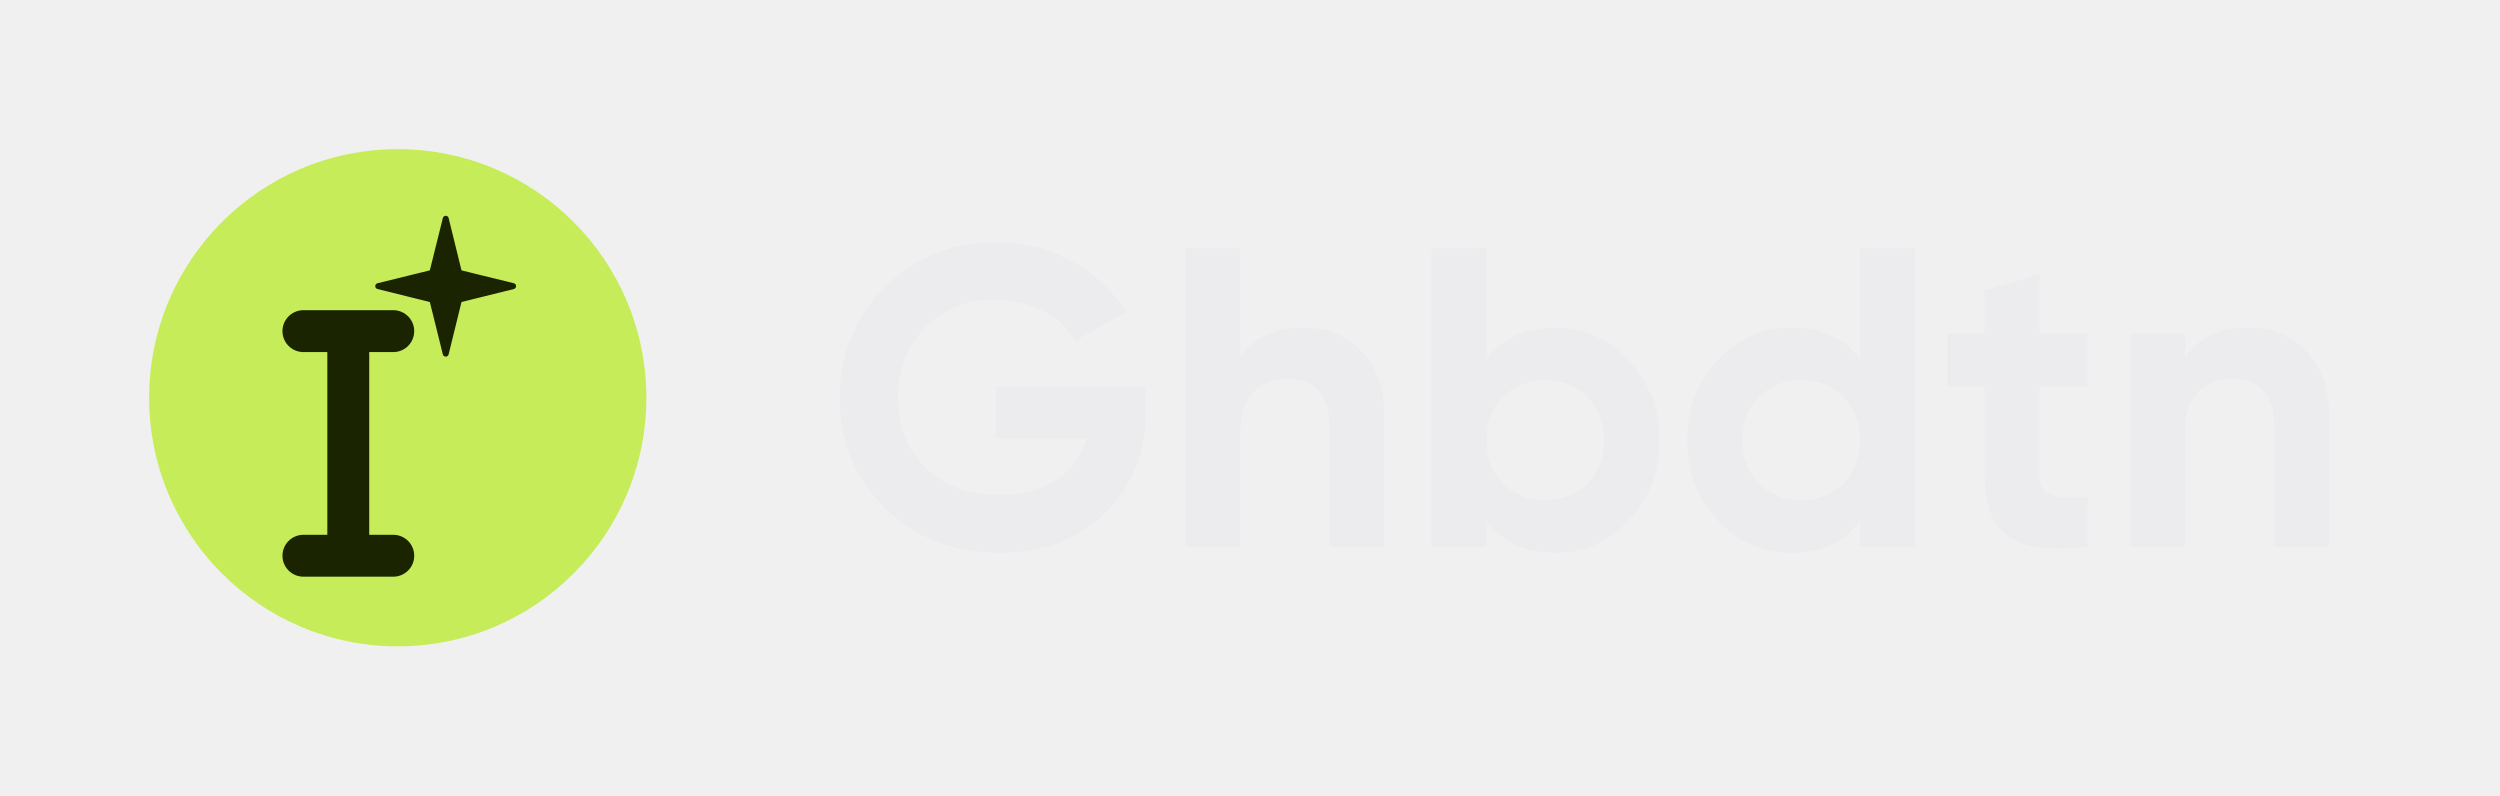
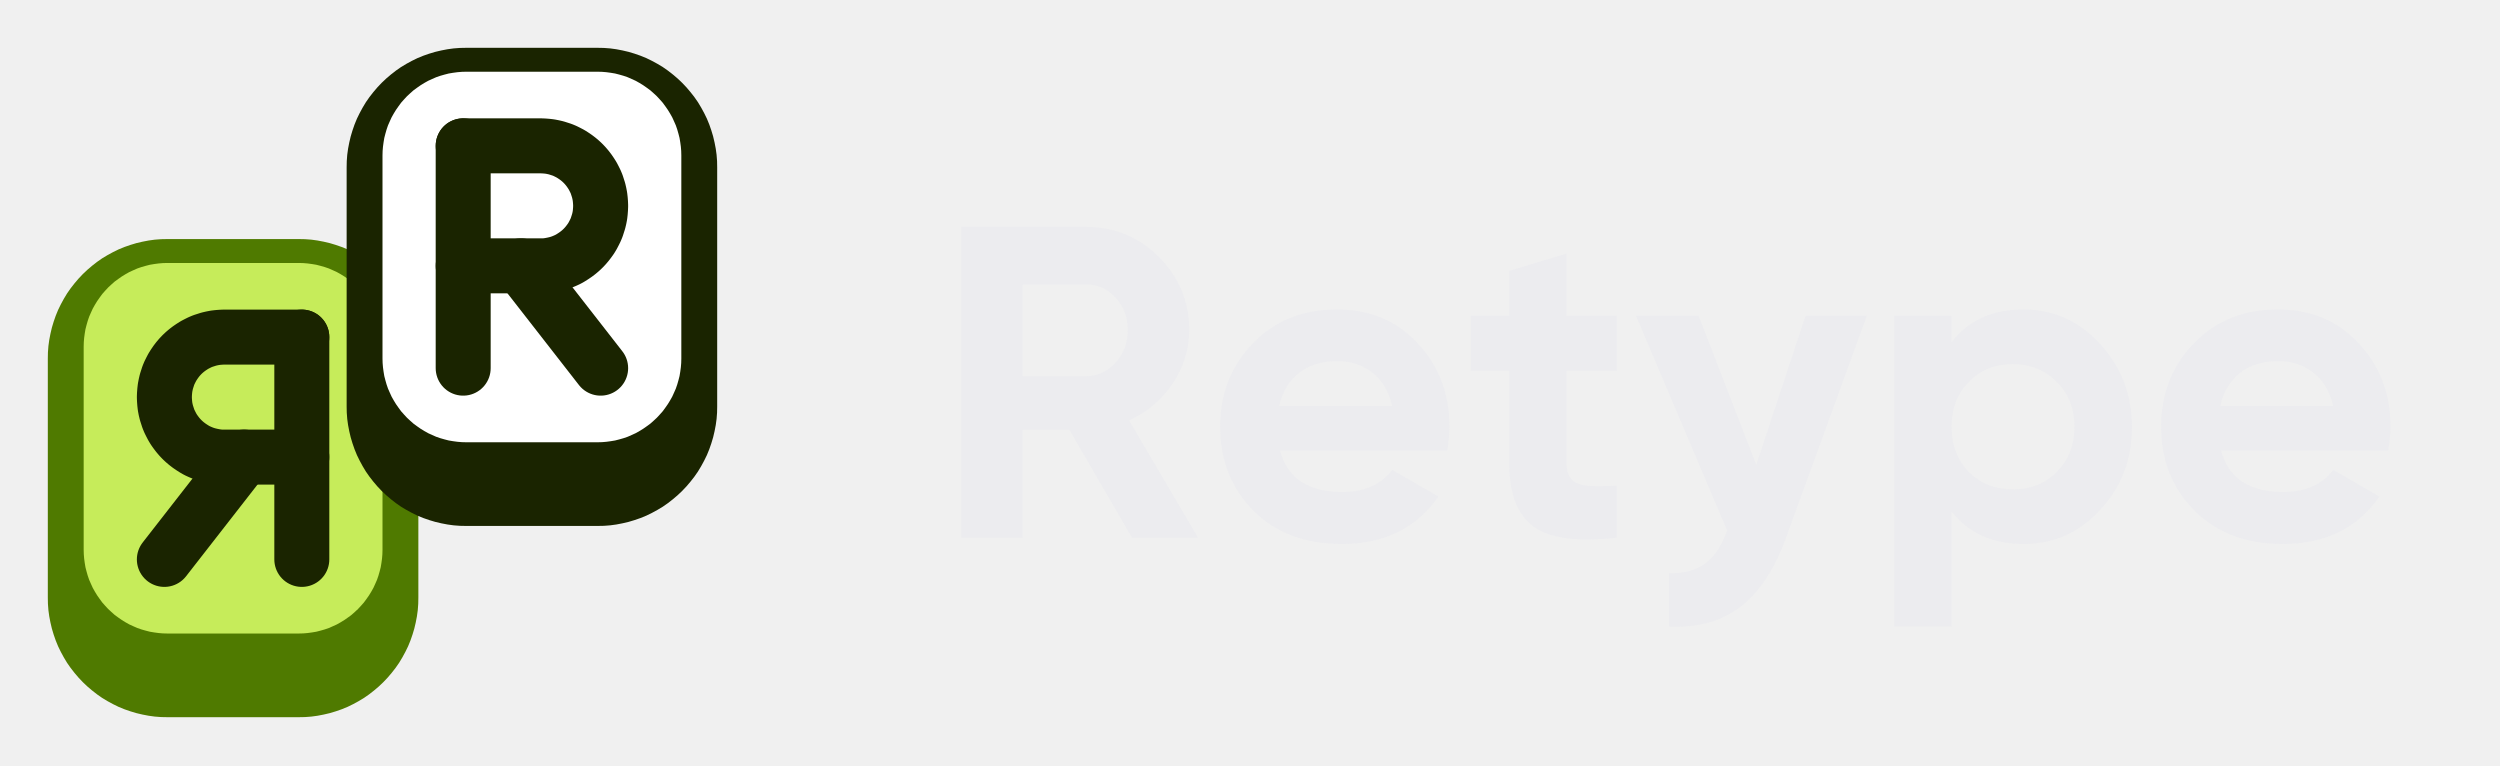
- <svg xmlns="http://www.w3.org/2000/svg" viewBox="0 0 201.13 64" width="201.13" height="64">
-   <circle cx="32.0" cy="32" r="20.0" fill="#c6ec5a" />
-   <path d="M28.02 26.64L28.02 44.71M24.41 26.64L31.64 26.64M24.41 44.71L31.64 44.71" fill="none" stroke="#1a2400" stroke-width="3.37" stroke-linecap="round" />
-   <path d="M35.86 17.60L36.93 21.95L41.28 23.02L36.93 24.10L35.86 28.45L34.78 24.10L30.43 23.02L34.78 21.95Z" fill="#1a2400" stroke="#1a2400" stroke-width="0.48" stroke-linejoin="round" />
-   <path d="M80.16 31.10H92.19V32.95Q92.19 38.09 88.90 41.28Q85.61 44.47 80.41 44.47Q74.85 44.47 71.19 40.87Q67.55 37.24 67.55 32.01Q67.55 26.78 71.15 23.15Q74.78 19.51 80.12 19.51Q83.45 19.51 86.23 21.02Q89.01 22.53 90.58 25.10L86.53 27.43Q85.68 25.96 83.93 25.03Q82.18 24.10 80.09 24.10Q76.63 24.10 74.43 26.36Q72.24 28.55 72.24 32.02Q72.24 35.41 74.47 37.64Q76.69 39.83 80.44 39.83Q83.15 39.83 84.97 38.64Q86.78 37.44 87.42 35.28H80.16ZM104.89 26.36Q107.74 26.36 109.53 28.25Q111.39 30.18 111.37 33.46V43.98H106.95V34.01Q106.95 32.33 106.05 31.41Q105.14 30.48 103.55 30.48Q101.81 30.48 100.80 31.56Q99.79 32.64 99.79 34.73V43.98H95.37V19.98H99.79V28.77Q101.36 26.36 104.89 26.36ZM125.14 26.36Q128.61 26.36 131.04 29.00Q133.50 31.65 133.51 35.41Q133.51 39.25 131.04 41.86Q128.64 44.47 125.14 44.47Q121.55 44.47 119.59 41.96V43.98H115.17V19.98H119.59V28.87Q121.55 26.36 125.14 26.36ZM120.93 38.91Q122.27 40.25 124.32 40.25Q126.38 40.25 127.71 38.91Q129.08 37.54 129.08 35.41Q129.08 33.29 127.71 31.95Q126.37 30.58 124.32 30.58Q122.27 30.58 120.93 31.95Q119.59 33.29 119.59 35.41Q119.59 37.54 120.93 38.91ZM149.65 28.87V19.98H154.07V43.98H149.65V41.96Q147.69 44.47 144.09 44.47Q140.63 44.47 138.17 41.86Q135.74 39.21 135.74 35.43Q135.74 31.65 138.17 29.00Q140.63 26.36 144.09 26.36Q147.69 26.36 149.65 28.87ZM141.50 38.91Q142.90 40.25 144.94 40.25Q146.97 40.25 148.31 38.91Q149.65 37.54 149.65 35.41Q149.65 33.29 148.31 31.95Q146.97 30.58 144.92 30.58Q142.87 30.58 141.51 31.93Q140.16 33.29 140.16 35.41Q140.16 37.54 141.50 38.91ZM167.96 26.85V31.10H164.07V38.23Q164.07 39.11 164.52 39.52Q164.96 39.93 165.82 39.98Q166.68 40.03 167.96 39.97V43.98Q163.47 44.50 161.56 43.15Q159.66 41.79 159.66 38.23V31.10H156.68V26.85H159.66V23.38L164.07 22.04V26.85ZM180.89 26.36Q183.74 26.36 185.53 28.25Q187.39 30.18 187.37 33.46V43.98H182.95V34.01Q182.95 32.33 182.05 31.41Q181.14 30.48 179.55 30.48Q177.81 30.48 176.80 31.56Q175.79 32.64 175.79 34.73V43.98H171.37V26.85H175.79V28.77Q177.36 26.36 180.89 26.36Z" fill="#ececef" />
+ <svg xmlns="http://www.w3.org/2000/svg" viewBox="0 0 209.15 64" width="209.15" height="64">
+   <path d="M25.00 20.00 L25.52 20.01 L26.05 20.05 L26.56 20.12 L27.08 20.22 L27.59 20.34 L28.09 20.49 L28.58 20.66 L29.07 20.86 L29.54 21.09 L30.00 21.34 L30.45 21.61 L30.88 21.91 L31.29 22.23 L31.69 22.57 L32.07 22.93 L32.43 23.31 L32.77 23.71 L33.09 24.12 L33.39 24.55 L33.66 25.00 L33.91 25.46 L34.14 25.93 L34.34 26.42 L34.51 26.91 L34.66 27.41 L34.78 27.92 L34.88 28.44 L34.95 28.95 L34.99 29.48 L35.00 30.00 L35.00 50.00 L34.99 50.52 L34.95 51.05 L34.88 51.56 L34.78 52.08 L34.66 52.59 L34.51 53.09 L34.34 53.58 L34.14 54.07 L33.91 54.54 L33.66 55.00 L33.39 55.45 L33.09 55.88 L32.77 56.29 L32.43 56.69 L32.07 57.07 L31.69 57.43 L31.29 57.77 L30.88 58.09 L30.45 58.39 L30.00 58.66 L29.54 58.91 L29.07 59.14 L28.58 59.34 L28.09 59.51 L27.59 59.66 L27.08 59.78 L26.56 59.88 L26.05 59.95 L25.52 59.99 L25.00 60.00 L14.00 60.00 L13.48 59.99 L12.95 59.95 L12.44 59.88 L11.92 59.78 L11.41 59.66 L10.91 59.51 L10.42 59.34 L9.93 59.14 L9.46 58.91 L9.00 58.66 L8.55 58.39 L8.12 58.09 L7.71 57.77 L7.31 57.43 L6.93 57.07 L6.57 56.69 L6.23 56.29 L5.91 55.88 L5.61 55.45 L5.34 55.00 L5.09 54.54 L4.86 54.07 L4.66 53.58 L4.49 53.09 L4.34 52.59 L4.22 52.08 L4.12 51.56 L4.05 51.05 L4.01 50.52 L4.00 50.00 L4.00 30.00 L4.01 29.48 L4.05 28.95 L4.12 28.44 L4.22 27.92 L4.34 27.41 L4.49 26.91 L4.66 26.42 L4.86 25.93 L5.09 25.46 L5.34 25.00 L5.61 24.55 L5.91 24.12 L6.23 23.71 L6.57 23.31 L6.93 22.93 L7.31 22.57 L7.71 22.23 L8.12 21.91 L8.55 21.61 L9.00 21.34 L9.46 21.09 L9.93 20.86 L10.42 20.66 L10.91 20.49 L11.41 20.34 L11.92 20.22 L12.44 20.12 L12.95 20.05 L13.48 20.01 L14.00 20.00 Z" fill="#4f7a00" />
+   <path d="M25.00 22.00 L25.37 22.01 L25.73 22.04 L26.10 22.09 L26.46 22.15 L26.81 22.24 L27.16 22.34 L27.51 22.46 L27.85 22.61 L28.18 22.76 L28.50 22.94 L28.81 23.13 L29.11 23.34 L29.41 23.56 L29.68 23.80 L29.95 24.05 L30.20 24.32 L30.44 24.59 L30.66 24.89 L30.87 25.19 L31.06 25.50 L31.24 25.82 L31.39 26.15 L31.54 26.49 L31.66 26.84 L31.76 27.19 L31.85 27.54 L31.91 27.90 L31.96 28.27 L31.99 28.63 L32.00 29.00 L32.00 46.00 L31.99 46.37 L31.96 46.73 L31.91 47.10 L31.85 47.46 L31.76 47.81 L31.66 48.16 L31.54 48.51 L31.39 48.85 L31.24 49.18 L31.06 49.50 L30.87 49.81 L30.66 50.11 L30.44 50.41 L30.20 50.68 L29.95 50.95 L29.68 51.20 L29.41 51.44 L29.11 51.66 L28.81 51.87 L28.50 52.06 L28.18 52.24 L27.85 52.39 L27.51 52.54 L27.16 52.66 L26.81 52.76 L26.46 52.85 L26.10 52.91 L25.73 52.96 L25.37 52.99 L25.00 53.00 L14.00 53.00 L13.63 52.99 L13.27 52.96 L12.90 52.91 L12.54 52.85 L12.19 52.76 L11.84 52.66 L11.49 52.54 L11.15 52.39 L10.82 52.24 L10.50 52.06 L10.19 51.87 L9.89 51.66 L9.59 51.44 L9.32 51.20 L9.05 50.95 L8.80 50.68 L8.56 50.41 L8.34 50.11 L8.13 49.81 L7.94 49.50 L7.76 49.18 L7.61 48.85 L7.46 48.51 L7.34 48.16 L7.24 47.81 L7.15 47.46 L7.09 47.10 L7.04 46.73 L7.01 46.37 L7.00 46.00 L7.00 29.00 L7.01 28.63 L7.04 28.27 L7.09 27.90 L7.15 27.54 L7.24 27.19 L7.34 26.84 L7.46 26.49 L7.61 26.15 L7.76 25.82 L7.94 25.50 L8.13 25.19 L8.34 24.89 L8.56 24.59 L8.80 24.32 L9.05 24.05 L9.32 23.80 L9.59 23.56 L9.89 23.34 L10.19 23.13 L10.50 22.94 L10.82 22.76 L11.15 22.61 L11.49 22.46 L11.84 22.34 L12.19 22.24 L12.54 22.15 L12.90 22.09 L13.27 22.04 L13.63 22.01 L14.00 22.00 Z" fill="#c6ec5a" />
+   <path d="M25.25 28.20 L25.25 46.80" fill="none" stroke="#1a2400" stroke-width="4.60" stroke-linecap="round" stroke-linejoin="round" />
+   <path d="M25.25 28.20 L18.77 28.20 L18.77 28.20 L18.51 28.21 L18.25 28.23 L17.99 28.26 L17.73 28.31 L17.47 28.37 L17.22 28.45 L16.97 28.53 L16.73 28.63 L16.49 28.75 L16.26 28.87 L16.04 29.01 L15.82 29.16 L15.61 29.32 L15.41 29.49 L15.22 29.67 L15.04 29.86 L14.87 30.06 L14.71 30.27 L14.56 30.49 L14.42 30.71 L14.30 30.94 L14.18 31.18 L14.08 31.42 L14.00 31.67 L13.92 31.92 L13.86 32.18 L13.81 32.44 L13.78 32.70 L13.76 32.96 L13.75 33.22 L13.76 33.48 L13.78 33.75 L13.81 34.01 L13.86 34.27 L13.92 34.52 L14.00 34.77 L14.08 35.02 L14.18 35.26 L14.30 35.50 L14.42 35.73 L14.56 35.96 L14.71 36.17 L14.87 36.38 L15.04 36.58 L15.22 36.77 L15.41 36.95 L15.61 37.12 L15.82 37.28 L16.04 37.43 L16.26 37.57 L16.49 37.70 L16.73 37.81 L16.97 37.91 L17.22 38.00 L17.47 38.07 L17.73 38.13 L17.99 38.18 L18.25 38.22 L18.51 38.24 L18.77 38.24 L25.25 38.24" fill="none" stroke="#1a2400" stroke-width="4.60" stroke-linecap="round" stroke-linejoin="round" />
+   <path d="M20.42 38.24 L13.75 46.80" fill="none" stroke="#1a2400" stroke-width="4.60" stroke-linecap="round" stroke-linejoin="round" />
+   <path d="M50.00 4.00 L50.52 4.01 L51.05 4.05 L51.56 4.12 L52.08 4.22 L52.59 4.34 L53.09 4.49 L53.58 4.66 L54.07 4.86 L54.54 5.09 L55.00 5.34 L55.45 5.61 L55.88 5.91 L56.29 6.23 L56.69 6.57 L57.07 6.93 L57.43 7.31 L57.77 7.71 L58.09 8.12 L58.39 8.55 L58.66 9.00 L58.91 9.46 L59.14 9.93 L59.34 10.42 L59.51 10.91 L59.66 11.41 L59.78 11.92 L59.88 12.44 L59.95 12.95 L59.99 13.48 L60.00 14.00 L60.00 34.00 L59.99 34.52 L59.95 35.05 L59.88 35.56 L59.78 36.08 L59.66 36.59 L59.51 37.09 L59.34 37.58 L59.14 38.07 L58.91 38.54 L58.66 39.00 L58.39 39.45 L58.09 39.88 L57.77 40.29 L57.43 40.69 L57.07 41.07 L56.69 41.43 L56.29 41.77 L55.88 42.09 L55.45 42.39 L55.00 42.66 L54.54 42.91 L54.07 43.14 L53.58 43.34 L53.09 43.51 L52.59 43.66 L52.08 43.78 L51.56 43.88 L51.05 43.95 L50.52 43.99 L50.00 44.00 L39.00 44.00 L38.48 43.99 L37.95 43.95 L37.44 43.88 L36.92 43.78 L36.41 43.66 L35.91 43.51 L35.42 43.34 L34.93 43.14 L34.46 42.91 L34.00 42.66 L33.55 42.39 L33.12 42.09 L32.71 41.77 L32.31 41.43 L31.93 41.07 L31.57 40.69 L31.23 40.29 L30.91 39.88 L30.61 39.45 L30.34 39.00 L30.09 38.54 L29.86 38.07 L29.66 37.58 L29.49 37.09 L29.34 36.59 L29.22 36.08 L29.12 35.56 L29.05 35.05 L29.01 34.52 L29.00 34.00 L29.00 14.00 L29.01 13.48 L29.05 12.95 L29.12 12.44 L29.22 11.92 L29.34 11.41 L29.49 10.91 L29.66 10.42 L29.86 9.93 L30.09 9.46 L30.34 9.00 L30.61 8.55 L30.91 8.12 L31.23 7.71 L31.57 7.31 L31.93 6.93 L32.31 6.57 L32.71 6.23 L33.12 5.91 L33.55 5.61 L34.00 5.34 L34.46 5.09 L34.93 4.86 L35.42 4.66 L35.91 4.49 L36.41 4.34 L36.92 4.22 L37.44 4.12 L37.95 4.05 L38.48 4.01 L39.00 4.00 Z" fill="#1a2400" />
+   <path d="M50.00 6.00 L50.37 6.01 L50.73 6.04 L51.10 6.09 L51.46 6.15 L51.81 6.24 L52.16 6.34 L52.51 6.46 L52.85 6.61 L53.18 6.76 L53.50 6.94 L53.81 7.13 L54.11 7.34 L54.41 7.56 L54.68 7.80 L54.95 8.05 L55.20 8.32 L55.44 8.59 L55.66 8.89 L55.87 9.19 L56.06 9.50 L56.24 9.82 L56.39 10.15 L56.54 10.49 L56.66 10.84 L56.76 11.19 L56.85 11.54 L56.91 11.90 L56.96 12.27 L56.99 12.63 L57.00 13.00 L57.00 30.00 L56.99 30.37 L56.96 30.73 L56.91 31.10 L56.85 31.46 L56.76 31.81 L56.66 32.16 L56.54 32.51 L56.39 32.85 L56.24 33.18 L56.06 33.50 L55.87 33.81 L55.66 34.11 L55.44 34.41 L55.20 34.68 L54.95 34.95 L54.68 35.20 L54.41 35.44 L54.11 35.66 L53.81 35.87 L53.50 36.06 L53.18 36.24 L52.85 36.39 L52.51 36.54 L52.16 36.66 L51.81 36.76 L51.46 36.85 L51.10 36.91 L50.73 36.96 L50.37 36.99 L50.00 37.00 L39.00 37.00 L38.63 36.99 L38.27 36.96 L37.90 36.91 L37.54 36.85 L37.19 36.76 L36.84 36.66 L36.49 36.54 L36.15 36.39 L35.82 36.24 L35.50 36.06 L35.19 35.87 L34.89 35.66 L34.59 35.44 L34.32 35.20 L34.05 34.95 L33.80 34.68 L33.56 34.41 L33.34 34.11 L33.13 33.81 L32.94 33.50 L32.76 33.18 L32.61 32.85 L32.46 32.51 L32.34 32.16 L32.24 31.81 L32.15 31.46 L32.09 31.10 L32.04 30.73 L32.01 30.37 L32.00 30.00 L32.00 13.00 L32.01 12.63 L32.04 12.27 L32.09 11.90 L32.15 11.54 L32.24 11.19 L32.34 10.84 L32.46 10.49 L32.61 10.15 L32.76 9.82 L32.94 9.50 L33.13 9.19 L33.34 8.89 L33.56 8.59 L33.80 8.32 L34.05 8.05 L34.32 7.80 L34.59 7.56 L34.89 7.34 L35.19 7.13 L35.50 6.94 L35.82 6.76 L36.15 6.61 L36.49 6.46 L36.84 6.34 L37.19 6.24 L37.54 6.15 L37.90 6.09 L38.27 6.04 L38.63 6.01 L39.00 6.00 Z" fill="#ffffff" />
+   <path d="M38.75 12.20 L38.75 30.80" fill="none" stroke="#1a2400" stroke-width="4.60" stroke-linecap="round" stroke-linejoin="round" />
+   <path d="M38.75 12.20 L45.23 12.20 L45.23 12.20 L45.49 12.21 L45.75 12.23 L46.01 12.26 L46.27 12.31 L46.53 12.37 L46.78 12.45 L47.03 12.53 L47.27 12.63 L47.51 12.75 L47.74 12.87 L47.96 13.01 L48.18 13.16 L48.39 13.32 L48.59 13.49 L48.78 13.67 L48.96 13.86 L49.13 14.06 L49.29 14.27 L49.44 14.49 L49.58 14.71 L49.70 14.94 L49.82 15.18 L49.92 15.42 L50.00 15.67 L50.08 15.92 L50.14 16.18 L50.19 16.44 L50.22 16.70 L50.24 16.96 L50.25 17.22 L50.24 17.48 L50.22 17.75 L50.19 18.01 L50.14 18.27 L50.08 18.52 L50.00 18.77 L49.92 19.02 L49.82 19.26 L49.70 19.50 L49.58 19.73 L49.44 19.96 L49.29 20.17 L49.13 20.38 L48.96 20.58 L48.78 20.77 L48.59 20.95 L48.39 21.12 L48.18 21.28 L47.96 21.43 L47.74 21.57 L47.51 21.70 L47.27 21.81 L47.03 21.91 L46.78 22.00 L46.53 22.07 L46.27 22.13 L46.01 22.18 L45.75 22.22 L45.49 22.24 L45.23 22.24 L38.75 22.24" fill="none" stroke="#1a2400" stroke-width="4.60" stroke-linecap="round" stroke-linejoin="round" />
+   <path d="M43.58 22.24 L50.25 30.80" fill="none" stroke="#1a2400" stroke-width="4.60" stroke-linecap="round" stroke-linejoin="round" />
+   <path d="M100.23 44.98H94.70L89.46 35.95H85.56V44.98H80.43V18.98H90.84Q94.44 18.98 96.97 21.51Q99.49 24.04 99.49 27.61Q99.49 30.02 98.11 32.08Q96.73 34.14 94.46 35.17ZM90.84 23.79H85.56V31.47H90.84Q92.29 31.47 93.32 30.34Q94.35 29.21 94.35 27.60Q94.35 26.00 93.32 24.89Q92.29 23.79 90.84 23.79ZM121.08 37.68H107.08Q108.01 41.17 112.32 41.16Q115.08 41.16 116.47 39.31L120.34 41.54Q117.58 45.51 112.25 45.51Q107.64 45.51 104.86 42.72Q102.08 39.92 102.08 35.70Q102.08 31.55 104.82 28.72Q107.54 25.89 111.87 25.89Q115.98 25.89 118.60 28.72Q121.26 31.55 121.26 35.70Q121.26 36.48 121.08 37.68ZM107.01 33.96H116.47Q116.06 32.15 114.82 31.18Q113.57 30.21 111.87 30.21Q109.95 30.21 108.69 31.19Q107.43 32.18 107.01 33.96ZM135.26 26.42V31.02H131.05V38.74Q131.05 39.71 131.53 40.15Q132.01 40.59 132.95 40.65Q133.88 40.70 135.26 40.63V44.98Q130.40 45.54 128.33 44.08Q126.26 42.61 126.26 38.74V31.02H123.04V26.42H126.26V22.66L131.05 21.21V26.42ZM146.93 38.89 151.05 26.42H156.18L149.42 44.98Q147.97 48.99 145.57 50.79Q143.18 52.60 139.63 52.42V47.96Q141.51 47.99 142.66 47.14Q143.82 46.29 144.49 44.38L136.87 26.42H142.11ZM169.29 25.89Q173.04 25.89 175.67 28.75Q178.34 31.62 178.36 35.70Q178.36 39.85 175.67 42.68Q173.08 45.51 169.29 45.51Q165.39 45.51 163.27 42.79V52.42H158.48V26.42H163.27V28.61Q165.39 25.89 169.29 25.89ZM164.72 39.49Q166.17 40.94 168.40 40.94Q170.63 40.94 172.06 39.49Q173.55 38.00 173.55 35.70Q173.55 33.40 172.06 31.95Q170.61 30.46 168.39 30.46Q166.17 30.46 164.72 31.95Q163.27 33.40 163.27 35.70Q163.27 38.00 164.72 39.49ZM199.80 37.68H185.81Q186.73 41.17 191.05 41.16Q193.80 41.16 195.20 39.31L199.06 41.54Q196.31 45.51 190.97 45.51Q186.37 45.51 183.59 42.72Q180.80 39.92 180.80 35.70Q180.80 31.55 183.54 28.72Q186.26 25.89 190.59 25.89Q194.71 25.89 197.32 28.72Q199.99 31.55 199.99 35.70Q199.99 36.48 199.80 37.68ZM185.74 33.96H195.20Q194.78 32.15 193.54 31.18Q192.30 30.21 190.59 30.21Q188.67 30.21 187.41 31.19Q186.15 32.18 185.74 33.96Z" fill="#ececef" />
</svg>
